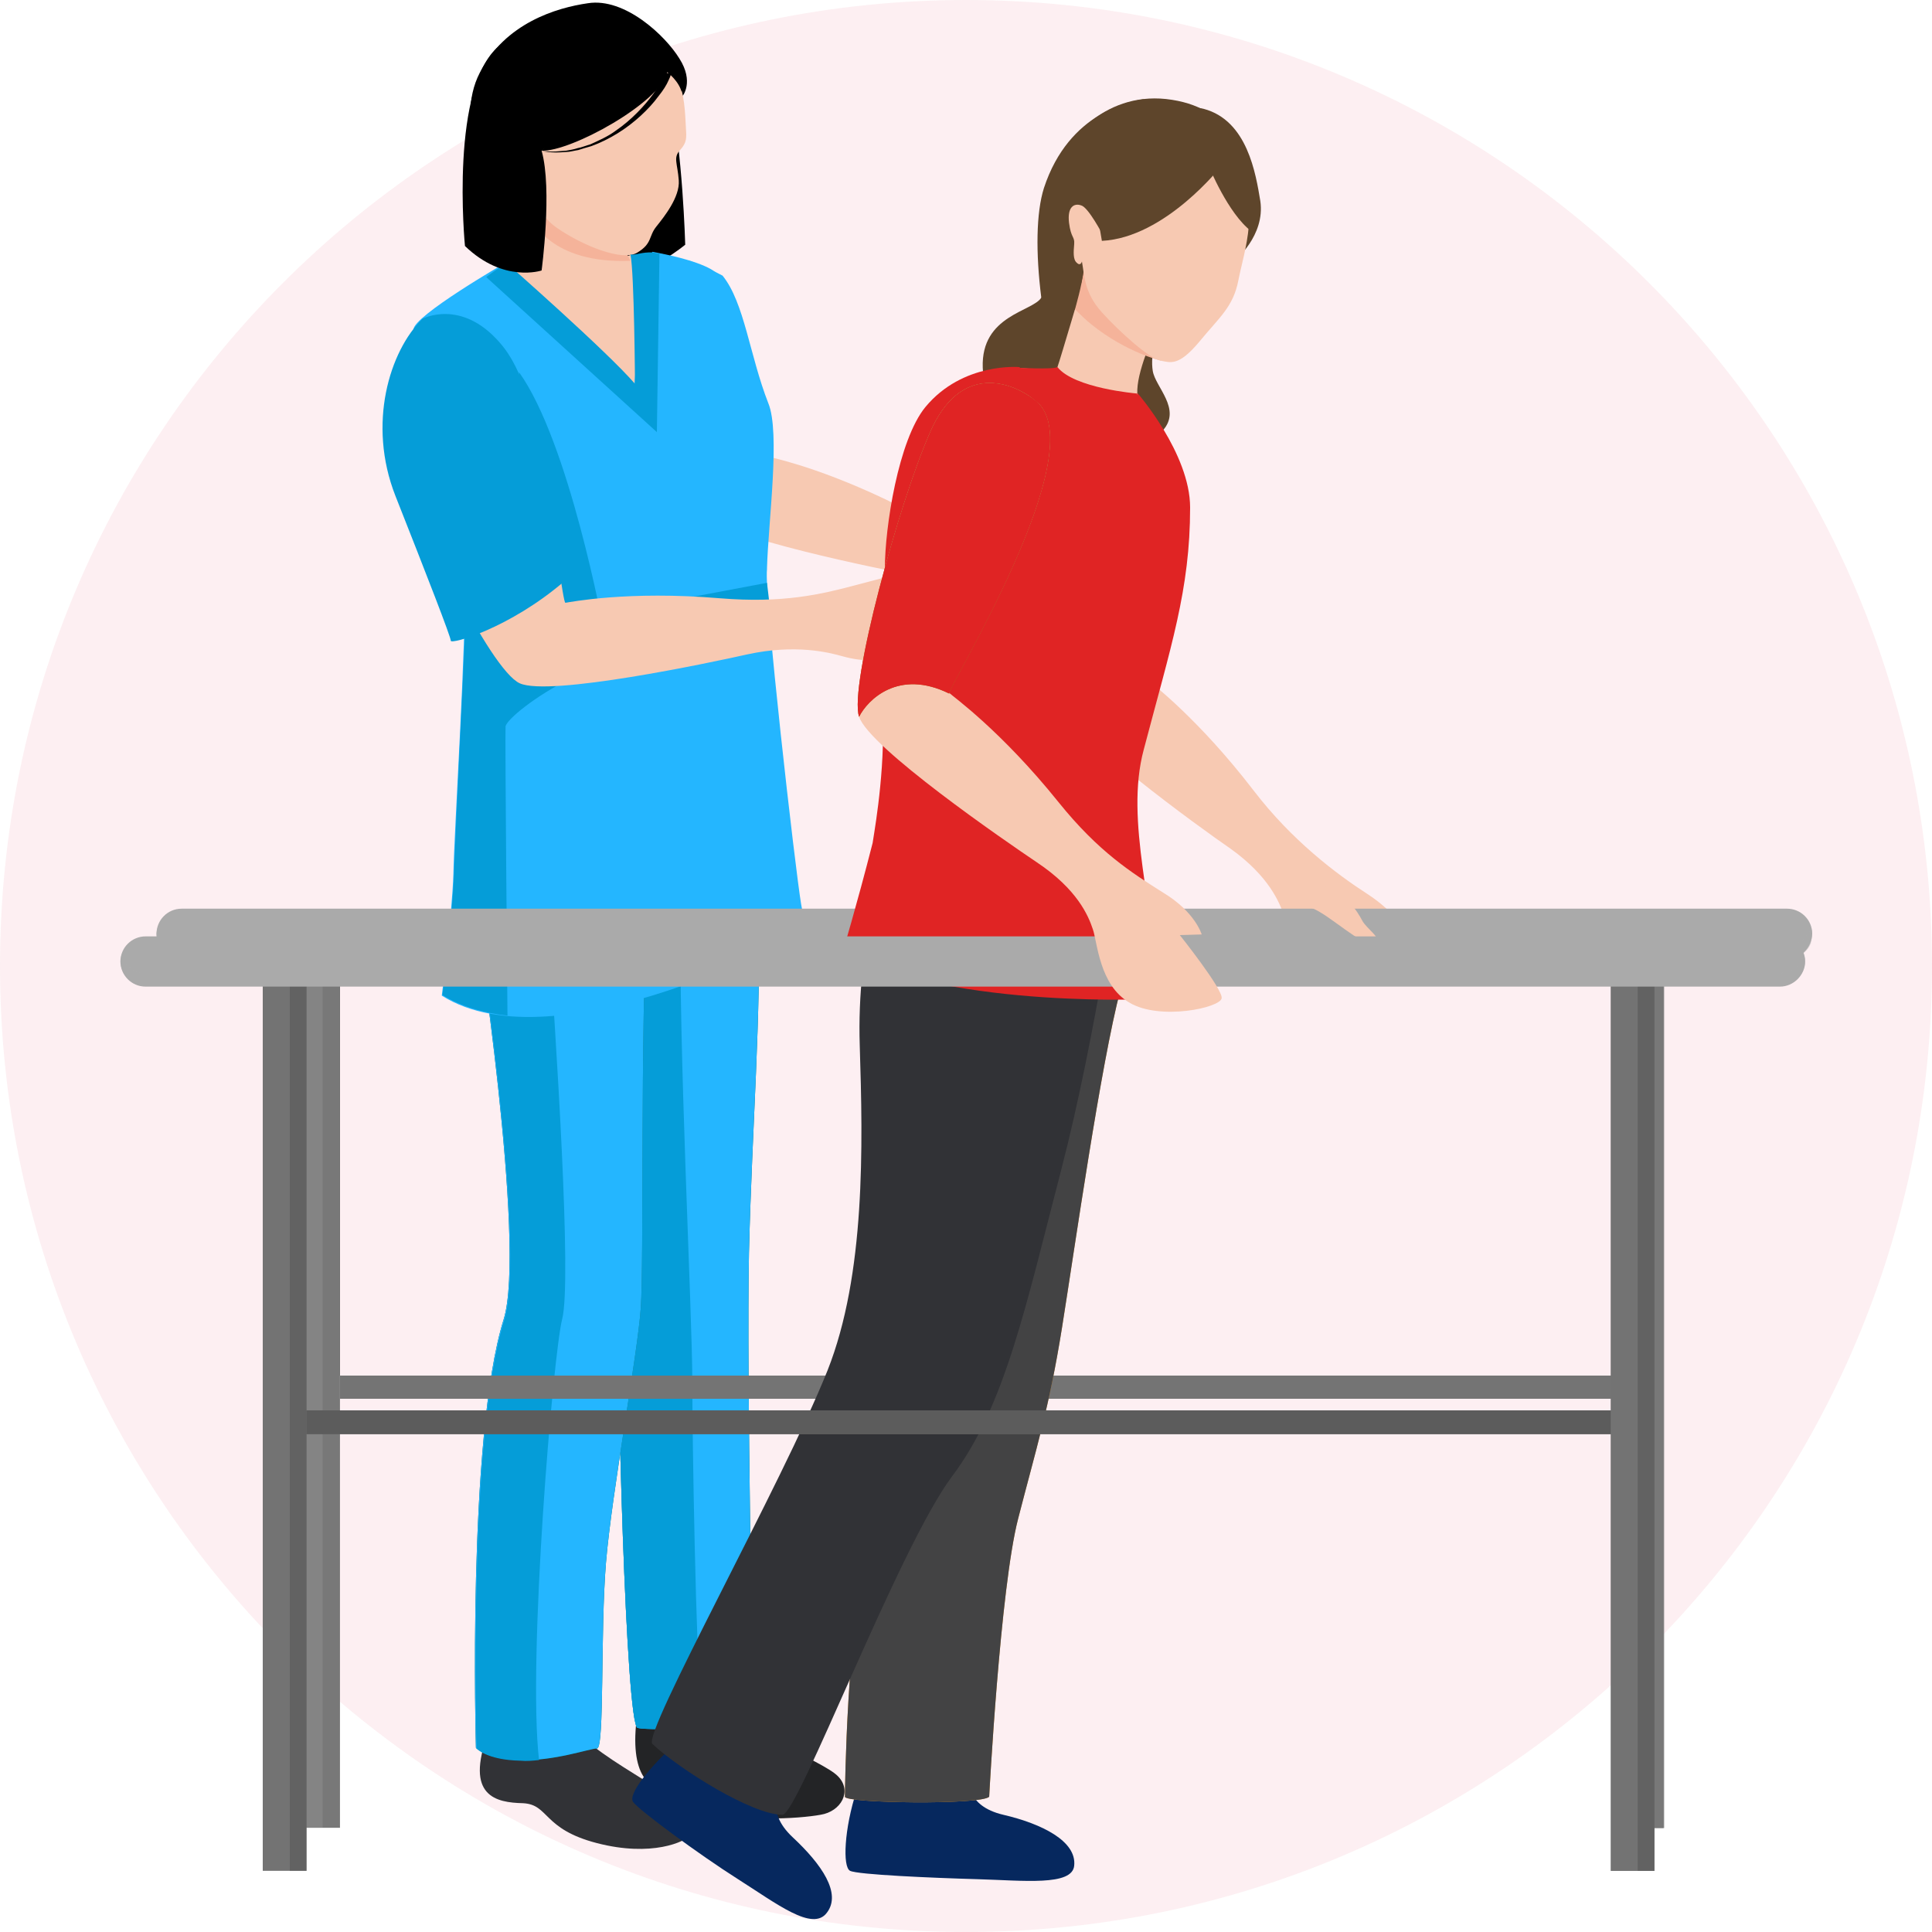
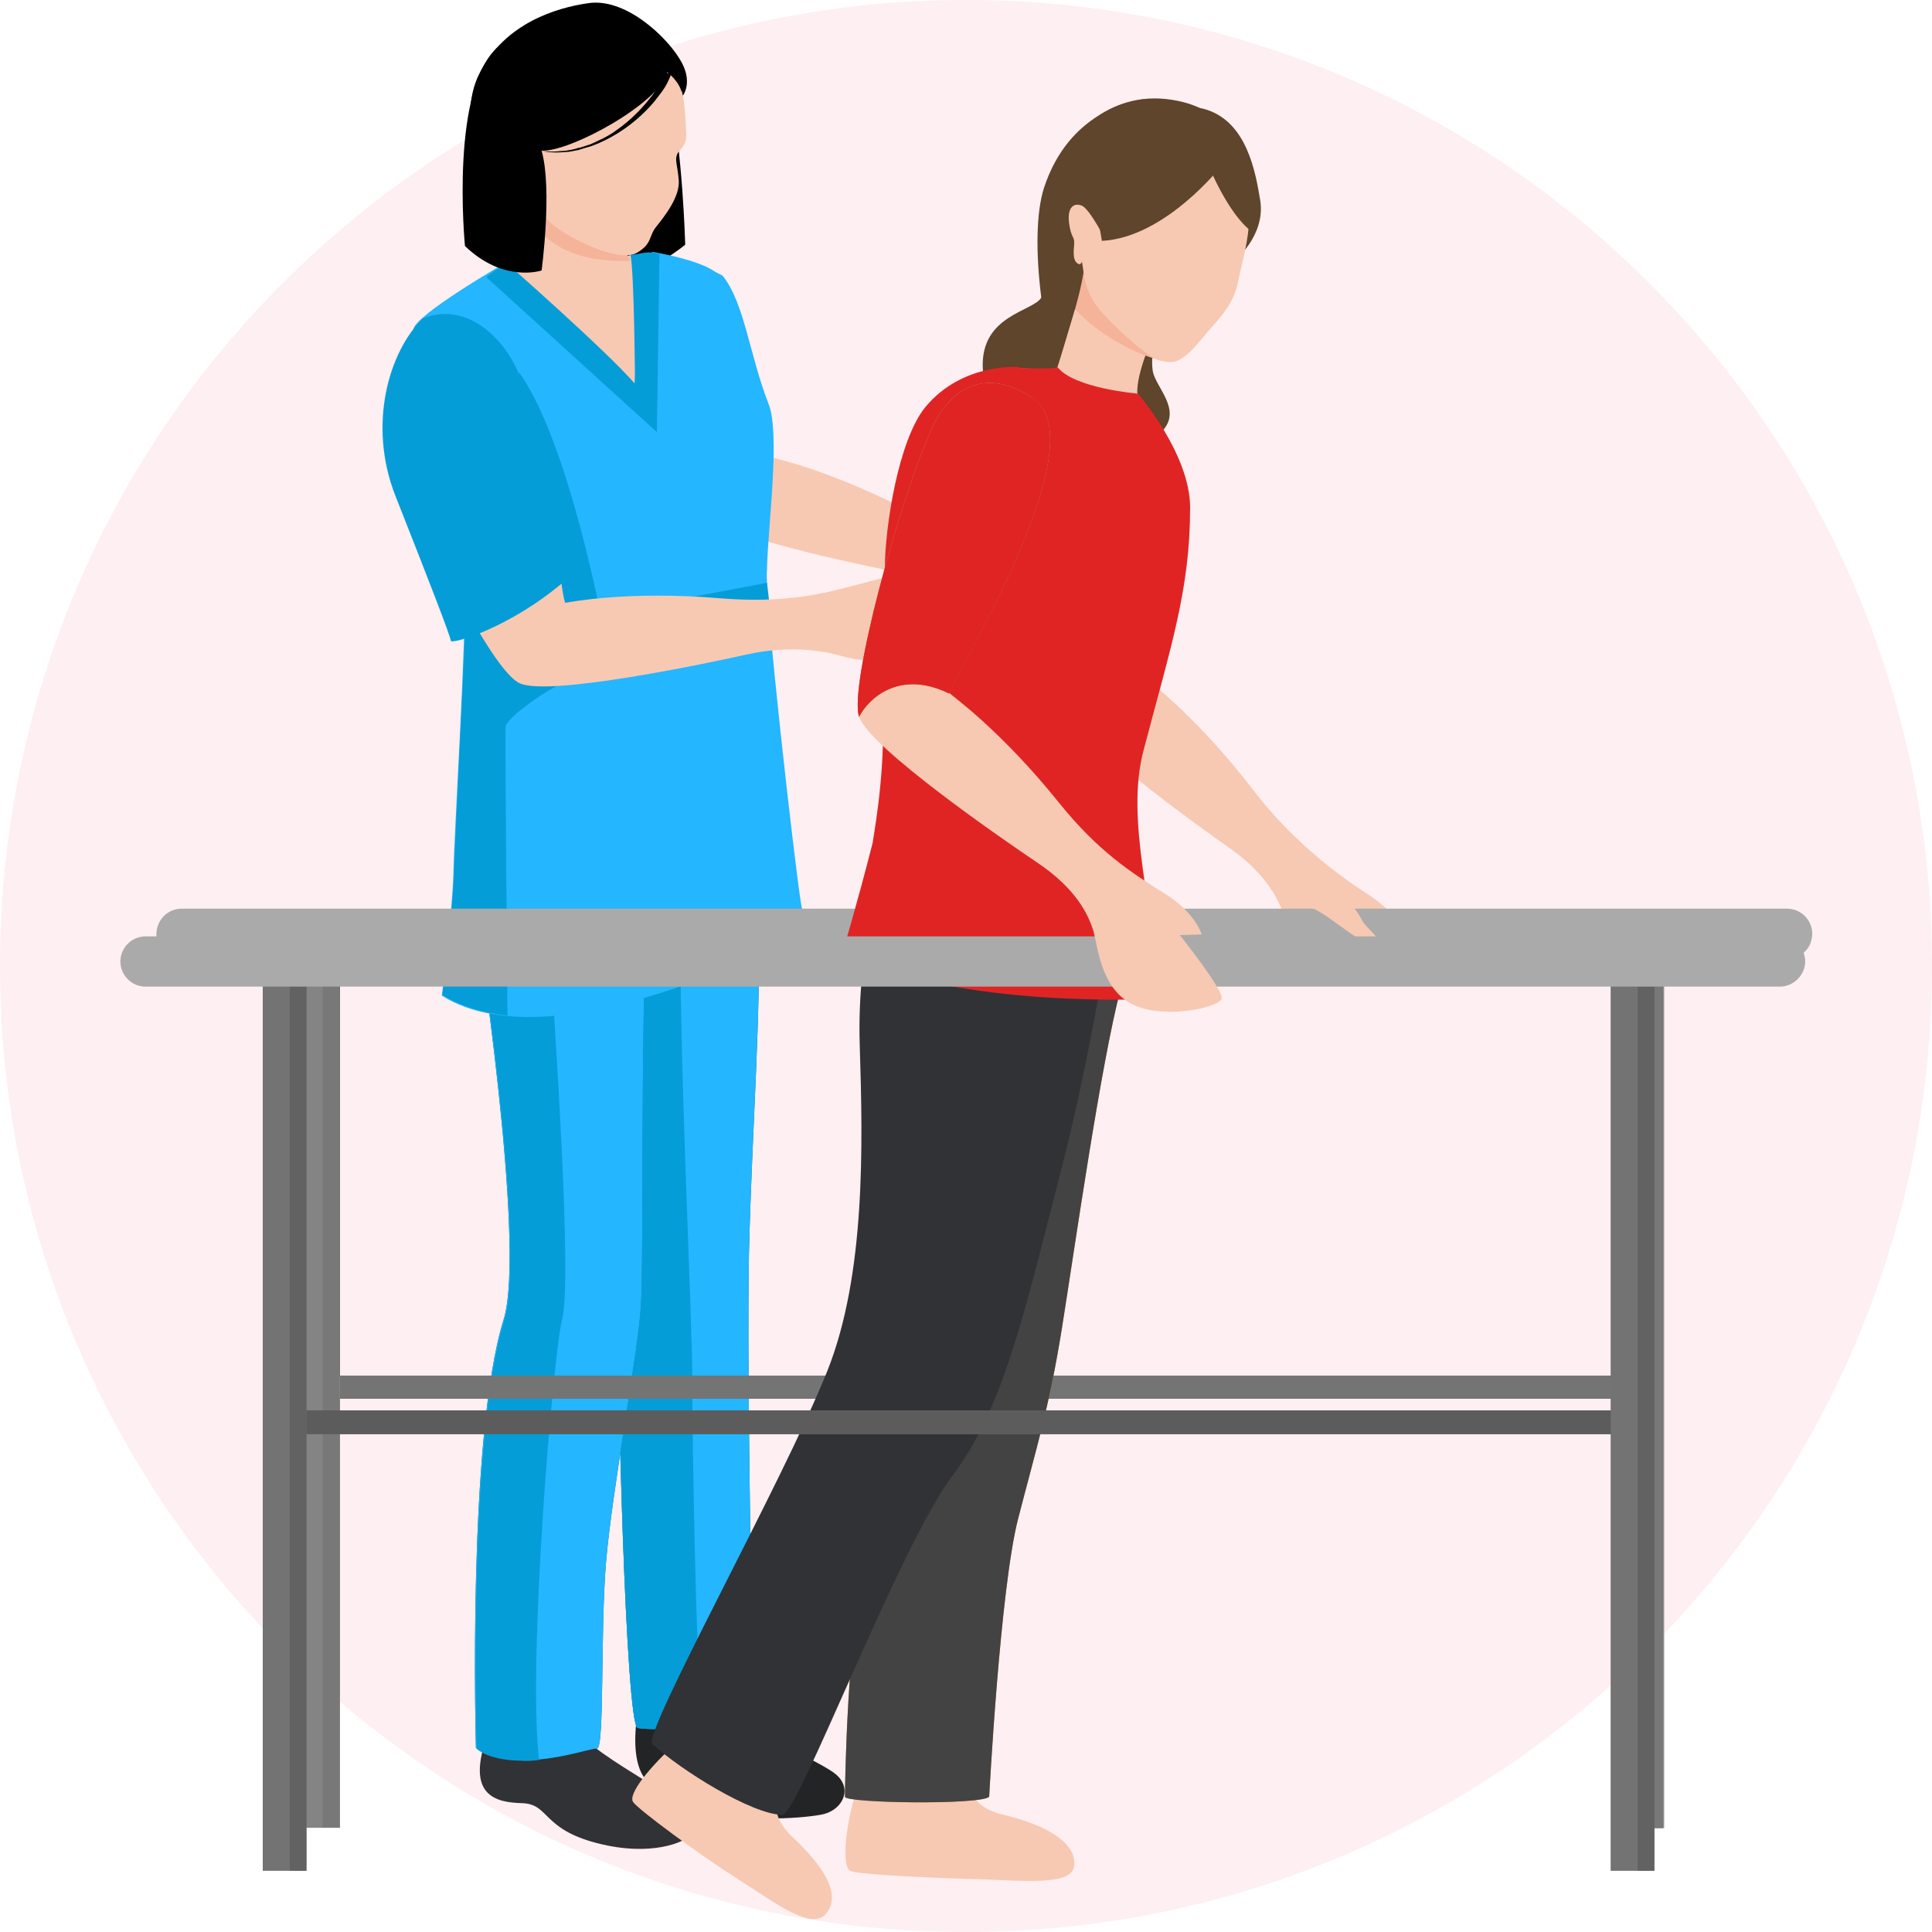
<svg xmlns="http://www.w3.org/2000/svg" version="1.1" id="Layer_1" x="0px" y="0px" viewBox="0 0 300 300" style="enable-background:new 0 0 300 300;" xml:space="preserve">
  <style type="text/css">
	.st0{opacity:8.000000e-02;fill:#E13856;enable-background:new    ;}
	.st1{fill:#F7C9B2;}
	.st2{fill:#232426;}
	.st3{fill:#006B69;}
	.st4{fill:#24B6FF;}
	.st5{fill:#059DD8;}
	.st6{fill:#313236;}
	.st7{fill:url(#SVGID_1_);}
	.st8{fill:#F5B39A;}
	.st9{fill:#737373;}
	.st10{opacity:0.7;}
	.st11{fill:#525252;}
- 	.st12{opacity:0.5;fill:#525252;}
+ 	.st12{opacity:0.5;fill:#525252;enable-background:new    ;}
	.st13{fill:#AAAAAA;}
- 	.st14{opacity:0.5;fill:#AAAAAA;}
- 	.st15{opacity:0.3;fill:#AAAAAA;}
- 	.st16{fill:#06285E;}
- 	.st17{fill:#DB8E29;}
- 	.st18{fill:#434344;}
- 	.st19{fill:#5E452B;}
- 	.st20{fill:#A56817;}
- 	.st21{fill:#E02424;}
+ 	.st14{opacity:0.5;fill:#AAAAAA;enable-background:new    ;}
+ 	.st15{opacity:0.3;fill:#AAAAAA;enable-background:new    ;}
+ 	.st16{fill:#DB8E29;}
+ 	.st17{fill:#434344;}
+ 	.st18{fill:#5E452B;}
+ 	.st19{fill:#A56817;}
+ 	.st20{fill:#E02424;}
</style>
  <g id="Page-1">
    <g id="For-you-and-your-partner-Copy-4">
      <g id="Group-4">
        <circle id="Mask-Copy-2" class="st0" cx="150" cy="150" r="150" />
      </g>
    </g>
  </g>
  <g>
    <path d="M104,14.5c2,8.8,2.4,23.5,2.4,23.5s-5.8,4.8-9.7,4.4c-3.9-0.5,1.5-26.2,1.5-26.2L104,14.5z" />
    <path class="st1" d="M170,92.4l3-2.1c0,0-2.7-2.4-8.3-3.3c-5.6-0.8-14.1-2.6-22.7-7.2c-12.5-6.6-21.2-8.5-21.9-8.7   c-0.2-0.1-6-7.3-8.1-12.5c-0.5,0.3,3.3,4,2.8,4.3c-2.3,1.6-4.7,3.3-7.2,4.8c-0.7,0.4-1.4,0.8-2.2,1.1c1.1,5.5,2.3,9.7,3.5,11   c3.4,3.7,28,8.6,33.7,9.7c7.3,1.4,10.4,4.4,11.9,6c1.4,1.6,4.3,4.7,9.6,5.4c5.3,0.7,11.6-5.8,11.2-7.2   C174.9,92.2,170,92.4,170,92.4z" />
    <g>
      <g>
        <path class="st2" d="M113.6,264.9c0.7,3.6,14.2,8.5,16.5,10.9c2.3,2.3,0.5,5.5-2.7,6c-3.3,0.6-13.2,1.3-16.7-1.3     c-3.6-2.5-4.3-3.5-7.1-2.9c-2.8,0.5-6.2-2.2-4.5-12.3C100.6,255.1,113.6,264.9,113.6,264.9z" />
-         <path class="st3" d="M117.8,140.7c0.4,17.6-1,33.6-1.5,53.8c-0.4,20.2,0.7,67.1,0.5,70.5c-0.1,3.4-16,3.8-17.8,3.3     c-1.8-0.5-3.3-55.2-3-71.2c0.3-16,0.3-55.9,0.3-55.9L117.8,140.7z" />
-         <path class="st4" d="M117.8,140.7c0.4,17.6-1,33.6-1.5,53.8c-0.4,20.2,0.7,67.1,0.5,70.5c-0.1,3.4-16,3.8-17.8,3.3     c-1.8-0.5-3.3-55.2-3-71.2c0.3-16,0.3-55.9,0.3-55.9L117.8,140.7z" />
+         <path class="st3" d="M117.8,140.7c0.4,17.6-1,33.6-1.5,53.8c-0.4,20.2,0.7,67.1,0.5,70.5c-0.1,3.4-16,3.8-17.8,3.3     s-3.3-55.2-3-71.2s0.3-55.9,0.3-55.9L117.8,140.7z" />
+         <path class="st4" d="M117.8,140.7c0.4,17.6-1,33.6-1.5,53.8c-0.4,20.2,0.7,67.1,0.5,70.5c-0.1,3.4-16,3.8-17.8,3.3     s-3.3-55.2-3-71.2s0.3-55.9,0.3-55.9L117.8,140.7z" />
        <path class="st5" d="M96.3,141.2l9.4-0.2c-0.4,20.5,1.8,63.1,1.8,73.3c0,8.8,0.5,41.8,1.5,53.8c-4.3,0.5-9,0.5-10,0.2     c-1.8-0.5-3.3-55.2-3-71.2C96.3,181.1,96.3,141.2,96.3,141.2z" />
-         <path class="st6" d="M89.6,268.8c5.3,6.1,21.1,11.7,17.7,16.1c-0.9,1.1-6.1,3.5-14.6,1.3c-8.5-2.2-7.4-6-11.5-6.2     c-4.1-0.1-9.1-1-5.4-10.9L89.6,268.8z" />
-         <path class="st3" d="M100.5,139.2c-1.1,22.6-0.5,56.7-1,63.9c-0.5,7.2-4.5,28.7-5.4,39.5c-0.9,10.8-0.2,28.9-1.4,28.9     c-1.1,0-6.7,2-12,1.8c-5.2-0.1-6.8-1.9-6.8-1.9s-1.4-48.2,4.3-66.5c3.6-11.6-4.4-63.3-4.4-63.3L100.5,139.2z" />
-         <path class="st4" d="M100.5,139.2c-1.1,22.6-0.5,56.7-1,63.9c-0.5,7.2-4.5,28.7-5.4,39.5c-0.9,10.8-0.2,28.9-1.4,28.9     c-1.1,0-6.7,2-12,1.8c-5.2-0.1-6.8-1.9-6.8-1.9s-1.4-48.2,4.3-66.5c3.6-11.6-4.4-63.3-4.4-63.3L100.5,139.2z" />
+         <path class="st6" d="M89.6,268.8c5.3,6.1,21.1,11.7,17.7,16.1c-0.9,1.1-6.1,3.5-14.6,1.3s-7.4-6-11.5-6.2     c-4.1-0.1-9.1-1-5.4-10.9L89.6,268.8z" />
+         <path class="st3" d="M100.5,139.2c-1.1,22.6-0.5,56.7-1,63.9c-0.5,7.2-4.5,28.7-5.4,39.5s-0.2,28.9-1.4,28.9c-1.1,0-6.7,2-12,1.8     c-5.2-0.1-6.8-1.9-6.8-1.9s-1.4-48.2,4.3-66.5c3.6-11.6-4.4-63.3-4.4-63.3L100.5,139.2z" />
+         <path class="st4" d="M100.5,139.2c-1.1,22.6-0.5,56.7-1,63.9c-0.5,7.2-4.5,28.7-5.4,39.5s-0.2,28.9-1.4,28.9c-1.1,0-6.7,2-12,1.8     c-5.2-0.1-6.8-1.9-6.8-1.9s-1.4-48.2,4.3-66.5c3.6-11.6-4.4-63.3-4.4-63.3L100.5,139.2z" />
        <path class="st5" d="M73.9,141.7l11-1c1.5,21.2,3.9,58.2,2.4,64.1c-1.4,5.4-5.4,52.9-3.6,68.5c-1,0.1-1.9,0.2-2.9,0.1     c-5.2-0.1-6.8-1.9-6.8-1.9s-1.4-48.2,4.3-66.5C81.9,193.4,73.9,141.7,73.9,141.7z" />
      </g>
      <path d="M84.1,23.4c4.5,0.2,18.9-9.5,19.5-12.2c0,0,2.2,1.6,2.4,3.7c0,0,1.8-2.2-0.5-5.8c-2.2-3.6-8.5-9.5-14.2-8.6    c-4.9,0.7-12.9,3.1-16.8,10.8c-4,7.7,0.5,19.9,8.1,22.9C90.4,37.2,84.1,23.4,84.1,23.4z" />
      <path class="st1" d="M84.9,23.5c-0.1,1.3-2.2,13-5.8,16.9c-3.6,3.9-3.1,3-3.1,3s23.2,18.5,23.5,18.5c0.2,0.1,1.5-9.4,1.5-9.4    l-2.9-13c0,0-2.1,1.1-2.2-0.5C95.7,37.5,84.9,23.5,84.9,23.5z" />
-       <linearGradient id="SVGID_1_" gradientUnits="userSpaceOnUse" x1="997.707" y1="57.592" x2="997.707" y2="24.482" gradientTransform="matrix(0.9992 3.890000e-02 -3.890000e-02 0.9992 -917.752 -0.2312)">
+       <linearGradient id="SVGID_1_" gradientUnits="userSpaceOnUse" x1="1011.052" y1="258.233" x2="1011.052" y2="291.329" gradientTransform="matrix(0.9992 3.890000e-02 3.890000e-02 -0.9992 -943.3551 314.8241)">
        <stop offset="0" style="stop-color:#006B69" />
        <stop offset="1" style="stop-color:#02969A" />
      </linearGradient>
      <path class="st7" d="M71.6,62.8c4.7,4.1,6.4,18.2,6.3,31.9c0,0-0.1,3.1,5.7,0.5C83.6,95.2,80.5,70.9,71.6,62.8z" />
-       <path class="st8" d="M82.7,34.2L82.7,34.2c0,0,2.8,6.8,15.2,6.3l-0.4-0.8c-0.8-0.7-0.9-1.3-1.3-2.2c-0.5-1.3-14.2-10.6-14.2-10.6    C82.1,27.5,82.5,30.7,82.7,34.2z" />
-       <path class="st1" d="M84.1,23.4c-1.2-2.4-2.6-4.2-4.3-2.8c-1.6,1.4-0.5,3.3,0.2,4.9c0.7,1.6,0.7,4.4,3.3,3.7c0,0-0.7,3.5,3.2,6.2    c3.9,2.7,10.2,5.3,12.5,3.8c2.3-1.4,1.7-2.5,2.9-4c1.2-1.5,3.7-4.6,3.5-7.2c-0.2-2.7-0.9-3.5,0.2-4.7c1.1-1.2,1-1.9,0.9-3.6    c-0.1-1.8-0.2-5.7-1.4-7.4c-1.1-1.6-6.2-2.7-9.7,0.8C92,16.5,84.1,23.4,84.1,23.4z" />
+       <path class="st8" d="M82.7,34.2L82.7,34.2c0,0,2.8,6.8,15.2,6.3l-0.4-0.8c-0.8-0.7-0.9-1.3-1.3-2.2C95.7,36.2,82,26.9,82,26.9    C82.1,27.5,82.5,30.7,82.7,34.2z" />
+       <path class="st1" d="M84.1,23.4c-1.2-2.4-2.6-4.2-4.3-2.8c-1.6,1.4-0.5,3.3,0.2,4.9s0.7,4.4,3.3,3.7c0,0-0.7,3.5,3.2,6.2    c3.9,2.7,10.2,5.3,12.5,3.8c2.3-1.4,1.7-2.5,2.9-4c1.2-1.5,3.7-4.6,3.5-7.2c-0.2-2.7-0.9-3.5,0.2-4.7s1-1.9,0.9-3.6    c-0.1-1.8-0.2-5.7-1.4-7.4c-1.1-1.6-6.2-2.7-9.7,0.8C92,16.5,84.1,23.4,84.1,23.4z" />
      <g>
        <path d="M103.6,11.2c0,0,1.9,1.4,2.3,3.3c-0.2-0.9,0.3-2.4-0.1-3C105.6,11.1,104.3,11.5,103.6,11.2z" />
        <path d="M103.6,11.2c-0.9-2-7-1.3-9.6,1.2c-3.5,3.4-9.9,11-9.9,11C88.6,23.6,102.6,15.9,103.6,11.2z" />
        <path d="M106.1,15C106,14.9,106,14.9,106.1,15C106,14.9,106,14.9,106.1,15z" />
      </g>
-       <path class="st4" d="M119.1,88.4c0-0.1,0-0.1,0-0.2c0.2-7.2,2.1-21,0.2-25.6c-2.9-7.4-3.7-15.6-7.1-19.8c-0.6-0.3-1.2-0.6-1.8-1    c-2.5-1.4-6.9-2.3-9.1-2.7c-0.9,1-2.8,20.5-2.8,20.5c-4.4-5.1-20-18.8-20-18.8s-14.4,8.3-14.3,10.4c0.1,2,7.5,33,7.9,39.9    c0.4,6.9-1.6,38.3-1.7,44.6c-0.2,6.3-1.8,18.9-1.8,18.9c17.9,11.3,56.4-9.9,56.4-9.9s0.4,1-0.6-4.3    C123.5,135.1,118.6,92.4,119.1,88.4z" />
-       <path class="st5" d="M88.5,105.4c5.4-2.7,7.8-5.3,17.9-5.3c10.1,0.1,13.6-2.4,13.6-2.4v0c-0.4-2.9-0.7-5.4-0.9-7.2l-26,4.9    l-20.8,0.7c-0.3,7.8-1.7,35.3-1.8,39.5c-0.2,6.3-1.8,18.9-1.8,18.9c2.9,1.8,6.4,2.8,10.1,3.2c0-0.2-0.4-43.6-0.3-44.9    C78.7,111.7,83.1,108.1,88.5,105.4z" />
+       <path class="st4" d="M119.1,88.4c0-0.1,0-0.1,0-0.2c0.2-7.2,2.1-21,0.2-25.6c-2.9-7.4-3.7-15.6-7.1-19.8c-0.6-0.3-1.2-0.6-1.8-1    c-2.5-1.4-6.9-2.3-9.1-2.7c-0.9,1-2.8,20.5-2.8,20.5c-4.4-5.1-20-18.8-20-18.8s-14.4,8.3-14.3,10.4c0.1,2,7.5,33,7.9,39.9    s-1.6,38.3-1.7,44.6c-0.2,6.3-1.8,18.9-1.8,18.9c17.9,11.3,56.4-9.9,56.4-9.9s0.4,1-0.6-4.3C123.5,135.1,118.6,92.4,119.1,88.4z" />
+       <path class="st5" d="M88.5,105.4c5.4-2.7,7.8-5.3,17.9-5.3c10.1,0.1,13.6-2.4,13.6-2.4l0,0c-0.4-2.9-0.7-5.4-0.9-7.2l-26,4.9    l-20.8,0.7c-0.3,7.8-1.7,35.3-1.8,39.5c-0.2,6.3-1.8,18.9-1.8,18.9c2.9,1.8,6.4,2.8,10.1,3.2c0-0.2-0.4-43.6-0.3-44.9    C78.7,111.7,83.1,108.1,88.5,105.4z" />
      <path d="M104.2,11.4c0,0,0,0.3-0.4,1.1c-0.3,0.7-0.8,1.5-1.6,2.5c-1.4,1.9-3.7,4.1-6.3,5.7c-1.3,0.8-2.7,1.5-4.1,2    c-0.7,0.2-1.4,0.4-2,0.6c-0.7,0.1-1.3,0.3-1.9,0.3c-1.2,0.1-2.1,0.1-2.8,0c-0.7-0.1-1.1-0.1-1.1-0.1s0.4,0,1.1,0    c0.7,0.1,1.6,0,2.8-0.1c0.6-0.1,1.2-0.2,1.8-0.4c0.6-0.1,1.3-0.4,2-0.6c1.3-0.6,2.7-1.2,3.9-2.1c2.5-1.7,4.6-4,5.9-5.8    c0.6-0.9,1.1-1.8,1.3-2.3c0.2-0.5,0.2-1,0.3-0.9L104.2,11.4z" />
      <path class="st5" d="M80.6,57.8c7.8,10.9,13.1,39.8,13.1,39.8l-13,8.5L80.6,57.8z" />
      <path class="st5" d="M102.4,39.4c-0.4-0.1-0.7-0.1-1-0.2c-1.8-0.1-2.8,0.5-3.5,0.3c0.6,3,0.7,20.1,0.7,20.1    c-4.4-5.1-20-18.8-20-18.8s-1.3,0.9-3.1,2.2c0.2,0.2,0.3,0.3,0.3,0.3L102,67.1L102.4,39.4z" />
-       <path class="st1" d="M69,52.4c-4.9,0-10.8,3.9-7.8,15.4c3.3,12.6,14.9,36.2,19.5,38.3c4.6,2.1,29.6-3.2,35.4-4.5    c7.4-1.6,12.6-0.3,14.7,0.3c3.3,0.9,5.7,0.9,11-0.6c5.3-1.5,10.2-9.7,9.4-10.8c-0.9-1.1-9.7-2.1-12.5-1.2c-1.7,0.5,0,0-5.6,1.5    c-5.6,1.5-11.5,2.9-21.3,2.1c-14.3-1.2-23.3,0.6-24,0.7C87,93.6,83.8,52.4,69,52.4z" />
-       <path class="st5" d="M65.6,49.5c-5.1,5-8.6,16.3-4.2,27.5C66.3,89.4,70,98.9,70,99.5c0,0.6,9.1-1.9,17.7-9.3c0,0-1.7-9-2.9-16    c-1.6-9.1-3.4-16.7-7.2-21C71.6,46.3,65.6,49.5,65.6,49.5z" />
+       <path class="st1" d="M69,52.4c-4.9,0-10.8,3.9-7.8,15.4c3.3,12.6,14.9,36.2,19.5,38.3c4.6,2.1,29.6-3.2,35.4-4.5    c7.4-1.6,12.6-0.3,14.7,0.3c3.3,0.9,5.7,0.9,11-0.6s10.2-9.7,9.4-10.8c-0.9-1.1-9.7-2.1-12.5-1.2c-1.7,0.5,0,0-5.6,1.5    c-5.6,1.5-11.5,2.9-21.3,2.1c-14.3-1.2-23.3,0.6-24,0.7C87,93.6,83.8,52.4,69,52.4z" />
+       <path class="st5" d="M65.6,49.5c-5.1,5-8.6,16.3-4.2,27.5C66.3,89.4,70,98.9,70,99.5s9.1-1.9,17.7-9.3c0,0-1.7-9-2.9-16    c-1.6-9.1-3.4-16.7-7.2-21C71.6,46.3,65.6,49.5,65.6,49.5z" />
    </g>
    <g>
-       <path class="st1" d="M176.3,66c-5,10.6-13.3,38.2-11.8,43c1.5,4.8,21.8,19.5,26.6,22.8c6,4.3,7.6,8.4,8.3,10.4    c0.6,2,1.9,6,6.5,8.9c4.6,2.9,13-0.5,13.2-1.9c0.3-1.4-4.2-3.3-4.2-3.3l3.6-0.7c0,0-1.4-3.3-6.2-6.4c-4.8-3.1-11.7-8.3-17.6-16    c-8.6-11.2-15.8-16.6-16.3-17.1C177.7,105.3,181.2,55.4,176.3,66z" />
+       <path class="st1" d="M176.3,66c-5,10.6-13.3,38.2-11.8,43s21.8,19.5,26.6,22.8c6,4.3,7.6,8.4,8.3,10.4c0.6,2,1.9,6,6.5,8.9    s13-0.5,13.2-1.9c0.3-1.4-4.2-3.3-4.2-3.3l3.6-0.7c0,0-1.4-3.3-6.2-6.4c-4.8-3.1-11.7-8.3-17.6-16c-8.6-11.2-15.8-16.6-16.3-17.1    C177.7,105.3,181.2,55.4,176.3,66z" />
      <g>
        <g>
          <rect x="50" y="213.6" class="st9" width="205.6" height="3.6" />
        </g>
        <g class="st10">
          <rect x="50" y="213.6" class="st11" width="205.6" height="3.6" />
        </g>
-         <rect x="251.7" y="146.9" transform="matrix(-1 -1.224647e-16 1.224647e-16 -1 510.0317 430.7773)" class="st9" width="6.7" height="136.9" />
+         <rect x="251.6" y="147" class="st9" width="6.7" height="136.9" />
        <rect x="46.1" y="146.9" class="st9" width="6.7" height="136.9" />
        <rect x="50.1" y="146.9" class="st12" width="2.6" height="136.9" />
        <rect x="255.8" y="146.9" class="st12" width="2.6" height="136.9" />
        <path class="st13" d="M277.5,148.9H28.2c-2.1,0-3.9-1.7-3.9-3.9l0,0c0-2.1,1.7-3.9,3.9-3.9h249.3c2.1,0,3.9,1.7,3.9,3.9l0,0     C281.3,147.2,279.6,148.9,277.5,148.9z" />
        <path class="st14" d="M277.5,146.9H28.2c-1.8,0-3.2-1.2-3.7-2.9c-0.1,0.3-0.2,0.7-0.2,1c0,2.1,1.7,3.9,3.9,3.9h249.3     c2.1,0,3.9-1.7,3.9-3.9c0-0.4-0.1-0.7-0.2-1C280.7,145.7,279.2,146.9,277.5,146.9z" />
      </g>
-       <path class="st15" d="M281.3,145.1c0-0.3-0.1-0.6-0.2-0.9c-0.4-1.7-1.9-3-3.7-3H28.2c-1.8,0-3.2,1.2-3.7,2.9l0,0    c-0.1,0.3-0.2,0.7-0.2,1l0,0l0,0c0,2.1,1.7,3.9,3.9,3.9l0,0h17.9v134.9h4.1h2.6v-66.7h199v66.7h4.1h2.6V148.9h19.1l0,0    c0.5,0,1-0.1,1.5-0.3c0.9-0.4,1.7-1.1,2.1-2.1C281.2,146.1,281.3,145.6,281.3,145.1L281.3,145.1L281.3,145.1z M52.7,213.6v-64.6    h199v64.6H52.7z" />
-       <path class="st1" d="M203.7,141c2.7,1,7.8,6,9.6,5.5c1.8-0.5-1.1-2.2-1.8-3.6c-0.7-1.3-2.4-4.2-6.1-5.3    C201.4,136.4,203.7,141,203.7,141z" />
-       <path class="st16" d="M133,278.1c-1.9,5.8-2.2,11.8-1,12.4c1.2,0.6,12.7,1.1,19.8,1.3c7.1,0.2,14.7,1.1,15-2.1    c0.4-3.8-5-6.5-11-7.9c-6-1.4-5.3-5.6-5.3-5.6L133,278.1z" />
-       <path class="st17" d="M174,153.6c-3.1,11.8-7.1,40.1-9.1,52.6c-2,12.5-4,18.7-6.8,29.6c-2.8,10.8-4.5,43.2-4.5,43.2    c-1.3,1.3-22.4,1-22.4,0c0-1,0.3-26.4,3.5-38.2c3.3-11.8,22.1-92.7,22.1-92.7L174,153.6z" />
-       <path class="st18" d="M174,153.6c-3.1,11.8-7.1,40.1-9.1,52.6c-2,12.5-4,18.7-6.8,29.6c-2.8,10.8-4.5,43.2-4.5,43.2    c-1.3,1.3-22.4,1-22.4,0c0-1,0.3-26.4,3.5-38.2c3.3-11.8,22.1-92.7,22.1-92.7L174,153.6z" />
-       <path class="st16" d="M105.3,270.4c-4.5,4-7.8,8.2-7,9.4c0.8,1.2,10.3,8.2,16.3,12c6,3.8,11.6,8.2,13.8,5.2    c2.3-3-0.8-7.5-5.3-11.7c-4.5-4.2-1.8-7.5-1.8-7.5L105.3,270.4z" />
+       <path class="st15" d="M281.3,145.1c0-0.3-0.1-0.6-0.2-0.9c-0.4-1.7-1.9-3-3.7-3H28.2c-1.8,0-3.2,1.2-3.7,2.9l0,0    c-0.1,0.3-0.2,0.7-0.2,1l0,0l0,0c0,2.1,1.7,3.9,3.9,3.9l0,0h17.9v134.9h4.1h2.6v-66.7h199v66.7h4.1h2.6v-135h19.1l0,0    c0.5,0,1-0.1,1.5-0.3c0.9-0.4,1.7-1.1,2.1-2.1C281.2,146.1,281.3,145.6,281.3,145.1L281.3,145.1L281.3,145.1z M52.7,213.6V149h199    v64.6H52.7z" />
+       <path class="st1" d="M203.7,141c2.7,1,7.8,6,9.6,5.5s-1.1-2.2-1.8-3.6c-0.7-1.3-2.4-4.2-6.1-5.3C201.4,136.4,203.7,141,203.7,141z    " />
+       <path class="st1" d="M133,278.1c-1.9,5.8-2.2,11.8-1,12.4s12.7,1.1,19.8,1.3c7.1,0.2,14.7,1.1,15-2.1c0.4-3.8-5-6.5-11-7.9    s-5.3-5.6-5.3-5.6L133,278.1z" />
+       <path class="st16" d="M174,153.6c-3.1,11.8-7.1,40.1-9.1,52.6s-4,18.7-6.8,29.6c-2.8,10.8-4.5,43.2-4.5,43.2    c-1.3,1.3-22.4,1-22.4,0s0.3-26.4,3.5-38.2c3.3-11.8,22.1-92.7,22.1-92.7L174,153.6z" />
+       <path class="st17" d="M174,153.6c-3.1,11.8-7.1,40.1-9.1,52.6s-4,18.7-6.8,29.6c-2.8,10.8-4.5,43.2-4.5,43.2    c-1.3,1.3-22.4,1-22.4,0s0.3-26.4,3.5-38.2c3.3-11.8,22.1-92.7,22.1-92.7L174,153.6z" />
+       <path class="st1" d="M105.3,270.4c-4.5,4-7.8,8.2-7,9.4c0.8,1.2,10.3,8.2,16.3,12s11.6,8.2,13.8,5.2c2.3-3-0.8-7.5-5.3-11.7    s-1.8-7.5-1.8-7.5L105.3,270.4z" />
      <path class="st6" d="M142.2,125.5c-5.1,6.4-9.2,21.2-8.7,36.8c0.5,15.7,0.9,35.6-5,50.5c-7,17.5-28.8,56.4-27.2,58    c4.3,4,15.5,11,20.2,11c2.4,0,18-41.4,26.3-52.5c8.3-11,11.5-26.6,17-47.7c5.5-21.2,9.2-47.9,9.2-47.9L142.2,125.5z" />
      <g>
        <rect x="44.8" y="219" class="st9" width="209.3" height="3.7" />
      </g>
      <g class="st10">
        <rect x="44.8" y="219" class="st11" width="209.3" height="3.7" />
      </g>
-       <rect x="250.1" y="151.1" transform="matrix(-1 -1.224647e-16 1.224647e-16 -1 507.0069 441.6148)" class="st9" width="6.8" height="139.4" />
+       <rect x="250.1" y="151.1" class="st9" width="6.8" height="139.4" />
      <rect x="40.8" y="151.1" class="st9" width="6.8" height="139.4" />
      <rect x="45" y="151.1" class="st12" width="2.6" height="139.4" />
      <rect x="254.3" y="151.1" class="st12" width="2.6" height="139.4" />
      <g>
-         <path class="st19" d="M161.7,46.2c-1.3,2.2-9.4,2.7-9.1,10.9c0.3,8.3,14.2,3.1,14.2,3.1l4.4-11.8l-3.7-3.8L161.7,46.2z" />
-         <path class="st19" d="M182,47.8c-2.6,3.4-3.4,7.3-3,9.8c0.4,2.5,4.5,5.9,1.6,9.2c-2.9,3.3-16.2-2.5-16.2-2.5L182,47.8z" />
+         <path class="st18" d="M161.7,46.2c-1.3,2.2-9.4,2.7-9.1,10.9c0.3,8.3,14.2,3.1,14.2,3.1l4.4-11.8l-3.7-3.8L161.7,46.2z" />
+         <path class="st18" d="M182,47.8c-2.6,3.4-3.4,7.3-3,9.8s4.5,5.9,1.6,9.2c-2.9,3.3-16.2-2.5-16.2-2.5L182,47.8z" />
        <path class="st1" d="M177,62.8c-1.3-2.5,0.8-7.6,2.4-11.6l-11-8.2c0,0-3.7,12.6-4.2,14c-0.3,0.7-2.9,0.3-6.6,0.1     c0.1,1.4,0.1,2.8,0,4.3C164,63.6,170.4,65.1,177,62.8z" />
        <g>
-           <path class="st19" d="M191.7,40.5c0,0,4.8-3.9,4-9.3c-0.7-4.2-2-12.5-8.8-14.3C178.7,14.7,191.7,40.5,191.7,40.5z" />
-           <path class="st20" d="M191.2,42c0.4,1.1-0.2,2.3-1.3,2.7l-2.3,0.8c-1.1,0.4-2.3-0.2-2.7-1.3l0,0c-0.4-1.1,0.2-2.3,1.3-2.7      l2.3-0.8C189.6,40.3,190.8,40.9,191.2,42L191.2,42z" />
-           <path class="st19" d="M193.9,31.6c0-7-2.3-14.6-11.9-16.1c-10-1.6-16.8,6-17.9,11.5c-1.1,5.5-0.7,9.2-0.5,10.3      c0.2,1.2,4.4,4.9,4.7,8.5C168.7,49.4,193.9,31.6,193.9,31.6z" />
+           <path class="st18" d="M191.7,40.5c0,0,4.8-3.9,4-9.3c-0.7-4.2-2-12.5-8.8-14.3C178.7,14.7,191.7,40.5,191.7,40.5z" />
+           <path class="st19" d="M191.2,42c0.4,1.1-0.2,2.3-1.3,2.7l-2.3,0.8c-1.1,0.4-2.3-0.2-2.7-1.3l0,0c-0.4-1.1,0.2-2.3,1.3-2.7      l2.3-0.8C189.6,40.3,190.8,40.9,191.2,42L191.2,42z" />
+           <path class="st18" d="M193.9,31.6c0-7-2.3-14.6-11.9-16.1c-10-1.6-16.8,6-17.9,11.5c-1.1,5.5-0.7,9.2-0.5,10.3      c0.2,1.2,4.4,4.9,4.7,8.5C168.7,49.4,193.9,31.6,193.9,31.6z" />
          <path class="st8" d="M168.4,40.4c0.1,2-0.9,4.7-1.5,7.6c0.6,0.6,1.7,1.7,2.6,2.4c5.5,4.4,10.8,5.6,10.8,5.6s-0.5-1.1-1.3-2.7      L168.4,40.4C168.5,40.4,168.5,40.4,168.4,40.4z" />
-           <path class="st1" d="M168,40.6c0.4,2.1,0.3,4.8,3.1,7.9c2.8,3.1,7.4,7.2,9.1,7.5c1.6,0.3,2.8,0.9,6-2.9c3.1-3.8,5.3-5.4,6.1-9.6      c0.8-4.2,3.8-12.6-0.9-16.7c-3.5-3-10.1-2.9-14,0.1c-3.9,2.9-4.2,4.2-6.2,9.5c0,0-2.2-4.2-3.3-4.5c-1.1-0.4-2.2,0.2-1.9,2.7      c0.3,2.4,0.9,2.1,0.8,3.3c-0.1,1.2-0.2,2.4,0.4,2.9C167.8,41.4,168,40.6,168,40.6z" />
-           <path class="st19" d="M189.7,25.7c0,0-8.7,11.2-18.6,11.7l-2-11.7l9.8-5.2L189.7,25.7z" />
-           <path class="st19" d="M187.7,25.8c0,0,3,7.4,6.6,10.1c0,0,2.3-9.4-2.4-14.7L187.7,25.8z" />
+           <path class="st1" d="M168,40.6c0.4,2.1,0.3,4.8,3.1,7.9c2.8,3.1,7.4,7.2,9.1,7.5c1.6,0.3,2.8,0.9,6-2.9c3.1-3.8,5.3-5.4,6.1-9.6      s3.8-12.6-0.9-16.7c-3.5-3-10.1-2.9-14,0.1c-3.9,2.9-4.2,4.2-6.2,9.5c0,0-2.2-4.2-3.3-4.5c-1.1-0.4-2.2,0.2-1.9,2.7      c0.3,2.4,0.9,2.1,0.8,3.3c-0.1,1.2-0.2,2.4,0.4,2.9C167.8,41.4,168,40.6,168,40.6z" />
+           <path class="st18" d="M189.7,25.7c0,0-8.7,11.2-18.6,11.7l-2-11.7l9.8-5.2L189.7,25.7z" />
+           <path class="st18" d="M187.7,25.8c0,0,3,7.4,6.6,10.1c0,0,2.3-9.4-2.4-14.7L187.7,25.8z" />
        </g>
-         <path class="st19" d="M177.6,15.4c-1.9,0.3-11.6,1.9-15.5,13.8c-1.2,3.8-1.3,10-0.4,17.1l5.2,1.8c0,0,1.2-4.1,1.3-5.9     c0,0-5.4-3.5-3.8-10.5c1.7-7.1,8.7-10,8.7-10L177.6,15.4z" />
-         <path class="st21" d="M184.8,78.8c0-8.4-8.2-17.8-8.2-17.8s0.1,6.5-6.6,4.2c-8.5-3-11.7-8.2-11.7-8.2s-8.8-0.8-14.6,6.2     c-4.2,5.1-6.3,18.7-6.3,25.1c0,15.2-0.7,7.7-0.3,24.2c0.2,8.8-1.6,18.1-1.6,18.4c-2.5,9.8-4.7,17.1-4.7,17.1     c17.9,8.8,49,7.1,49,7.1c-0.4-13.9-5.2-27.6-2.2-38.7C181.8,100.4,184.8,91.6,184.8,78.8z" />
+         <path class="st18" d="M177.6,15.4c-1.9,0.3-11.6,1.9-15.5,13.8c-1.2,3.8-1.3,10-0.4,17.1l5.2,1.8c0,0,1.2-4.1,1.3-5.9     c0,0-5.4-3.5-3.8-10.5c1.7-7.1,8.7-10,8.7-10L177.6,15.4z" />
+         <path class="st20" d="M184.8,78.8c0-8.4-8.2-17.8-8.2-17.8s0.1,6.5-6.6,4.2c-8.5-3-11.7-8.2-11.7-8.2s-8.8-0.8-14.6,6.2     c-4.2,5.1-6.3,18.7-6.3,25.1c0,15.2-0.7,7.7-0.3,24.2c0.2,8.8-1.6,18.1-1.6,18.4c-2.5,9.8-4.7,17.1-4.7,17.1     c17.9,8.8,49,7.1,49,7.1c-0.4-13.9-5.2-27.6-2.2-38.7C181.8,100.4,184.8,91.6,184.8,78.8z" />
      </g>
      <path class="st13" d="M276.4,153.2H22.6c-2.2,0-3.9-1.8-3.9-3.9l0,0c0-2.2,1.8-3.9,3.9-3.9h253.8c2.2,0,3.9,1.8,3.9,3.9l0,0    C280.3,151.4,278.5,153.2,276.4,153.2z" />
      <path class="st14" d="M276.4,151.1H22.6c-1.8,0-3.3-1.2-3.7-2.9c-0.1,0.3-0.2,0.7-0.2,1c0,2.2,1.8,3.9,3.9,3.9h253.8    c2.2,0,3.9-1.8,3.9-3.9c0-0.4-0.1-0.7-0.2-1C279.6,149.9,278.2,151.1,276.4,151.1z" />
      <path class="st1" d="M160.9,62.3c-3.8-3.1-11.8-6-16.5,4.9c-4.8,10.9-12.6,39.3-11,44.1c1.6,4.8,22.7,19.3,27.6,22.6    c6.3,4.2,8,8.3,8.7,10.4c0.7,2,1,8.7,5.7,11.4c4.7,2.8,14.1,0.8,14.3-0.7c0.2-1.4-6.5-9.8-6.5-9.8l3.4-0.1c0,0-1-3.5-6-6.5    c-4.9-3.1-10-6.3-16.2-14c-9-11.2-16.5-16.5-17-17C146.8,107.2,170.1,70,160.9,62.3z" />
-       <path class="st20" d="M147.4,107.7c-0.5-0.5,22.7-37.8,13.5-45.4c-3.8-3.1-11.8-6-16.5,4.9c-4.8,10.9-12.6,39.3-11,44.1    C134.7,108.7,139.5,103.8,147.4,107.7z" />
-       <path class="st21" d="M164.2,57c2.6,3.3,12.3,4.1,12.3,4.1s6.6,11.7,6.8,19.6c0.2,8-7.6,35.7-7.6,35.7s-6.7-28.1-6.6-28.7    c0-0.6-2.6-20.8-3.2-21.2c-0.6-0.4-8.6-7.4-9.7-7.8c-1.1-0.4,1.8-1.6,1.8-1.6S163.5,57.4,164.2,57z" />
+       <path class="st19" d="M147.4,107.7c-0.5-0.5,22.7-37.8,13.5-45.4c-3.8-3.1-11.8-6-16.5,4.9c-4.8,10.9-12.6,39.3-11,44.1    C134.7,108.7,139.5,103.8,147.4,107.7z" />
+       <path class="st20" d="M164.2,57c2.6,3.3,12.3,4.1,12.3,4.1s6.6,11.7,6.8,19.6c0.2,8-7.6,35.7-7.6,35.7s-6.7-28.1-6.6-28.7    c0-0.6-2.6-20.8-3.2-21.2c-0.6-0.4-8.6-7.4-9.7-7.8c-1.1-0.4,1.8-1.6,1.8-1.6S163.5,57.4,164.2,57z" />
    </g>
-     <path class="st21" d="M147.4,107.7c-0.5-0.5,22.7-37.8,13.5-45.4c-3.8-3.1-11.8-6-16.5,4.9c-4.8,10.9-12.6,39.3-11,44.1   C134.7,108.7,139.5,103.8,147.4,107.7z" />
+     <path class="st20" d="M147.4,107.7c-0.5-0.5,22.7-37.8,13.5-45.4c-3.8-3.1-11.8-6-16.5,4.9c-4.8,10.9-12.6,39.3-11,44.1   C134.7,108.7,139.5,103.8,147.4,107.7z" />
    <path d="M84.1,23.4c1.7,6,0,18.6,0,18.6s-5.9,2-11.9-3.8c0,0-2.5-25.3,5.6-31.3C83.7,2.5,89.9,12,89.9,12L84.1,23.4z" />
  </g>
</svg>
